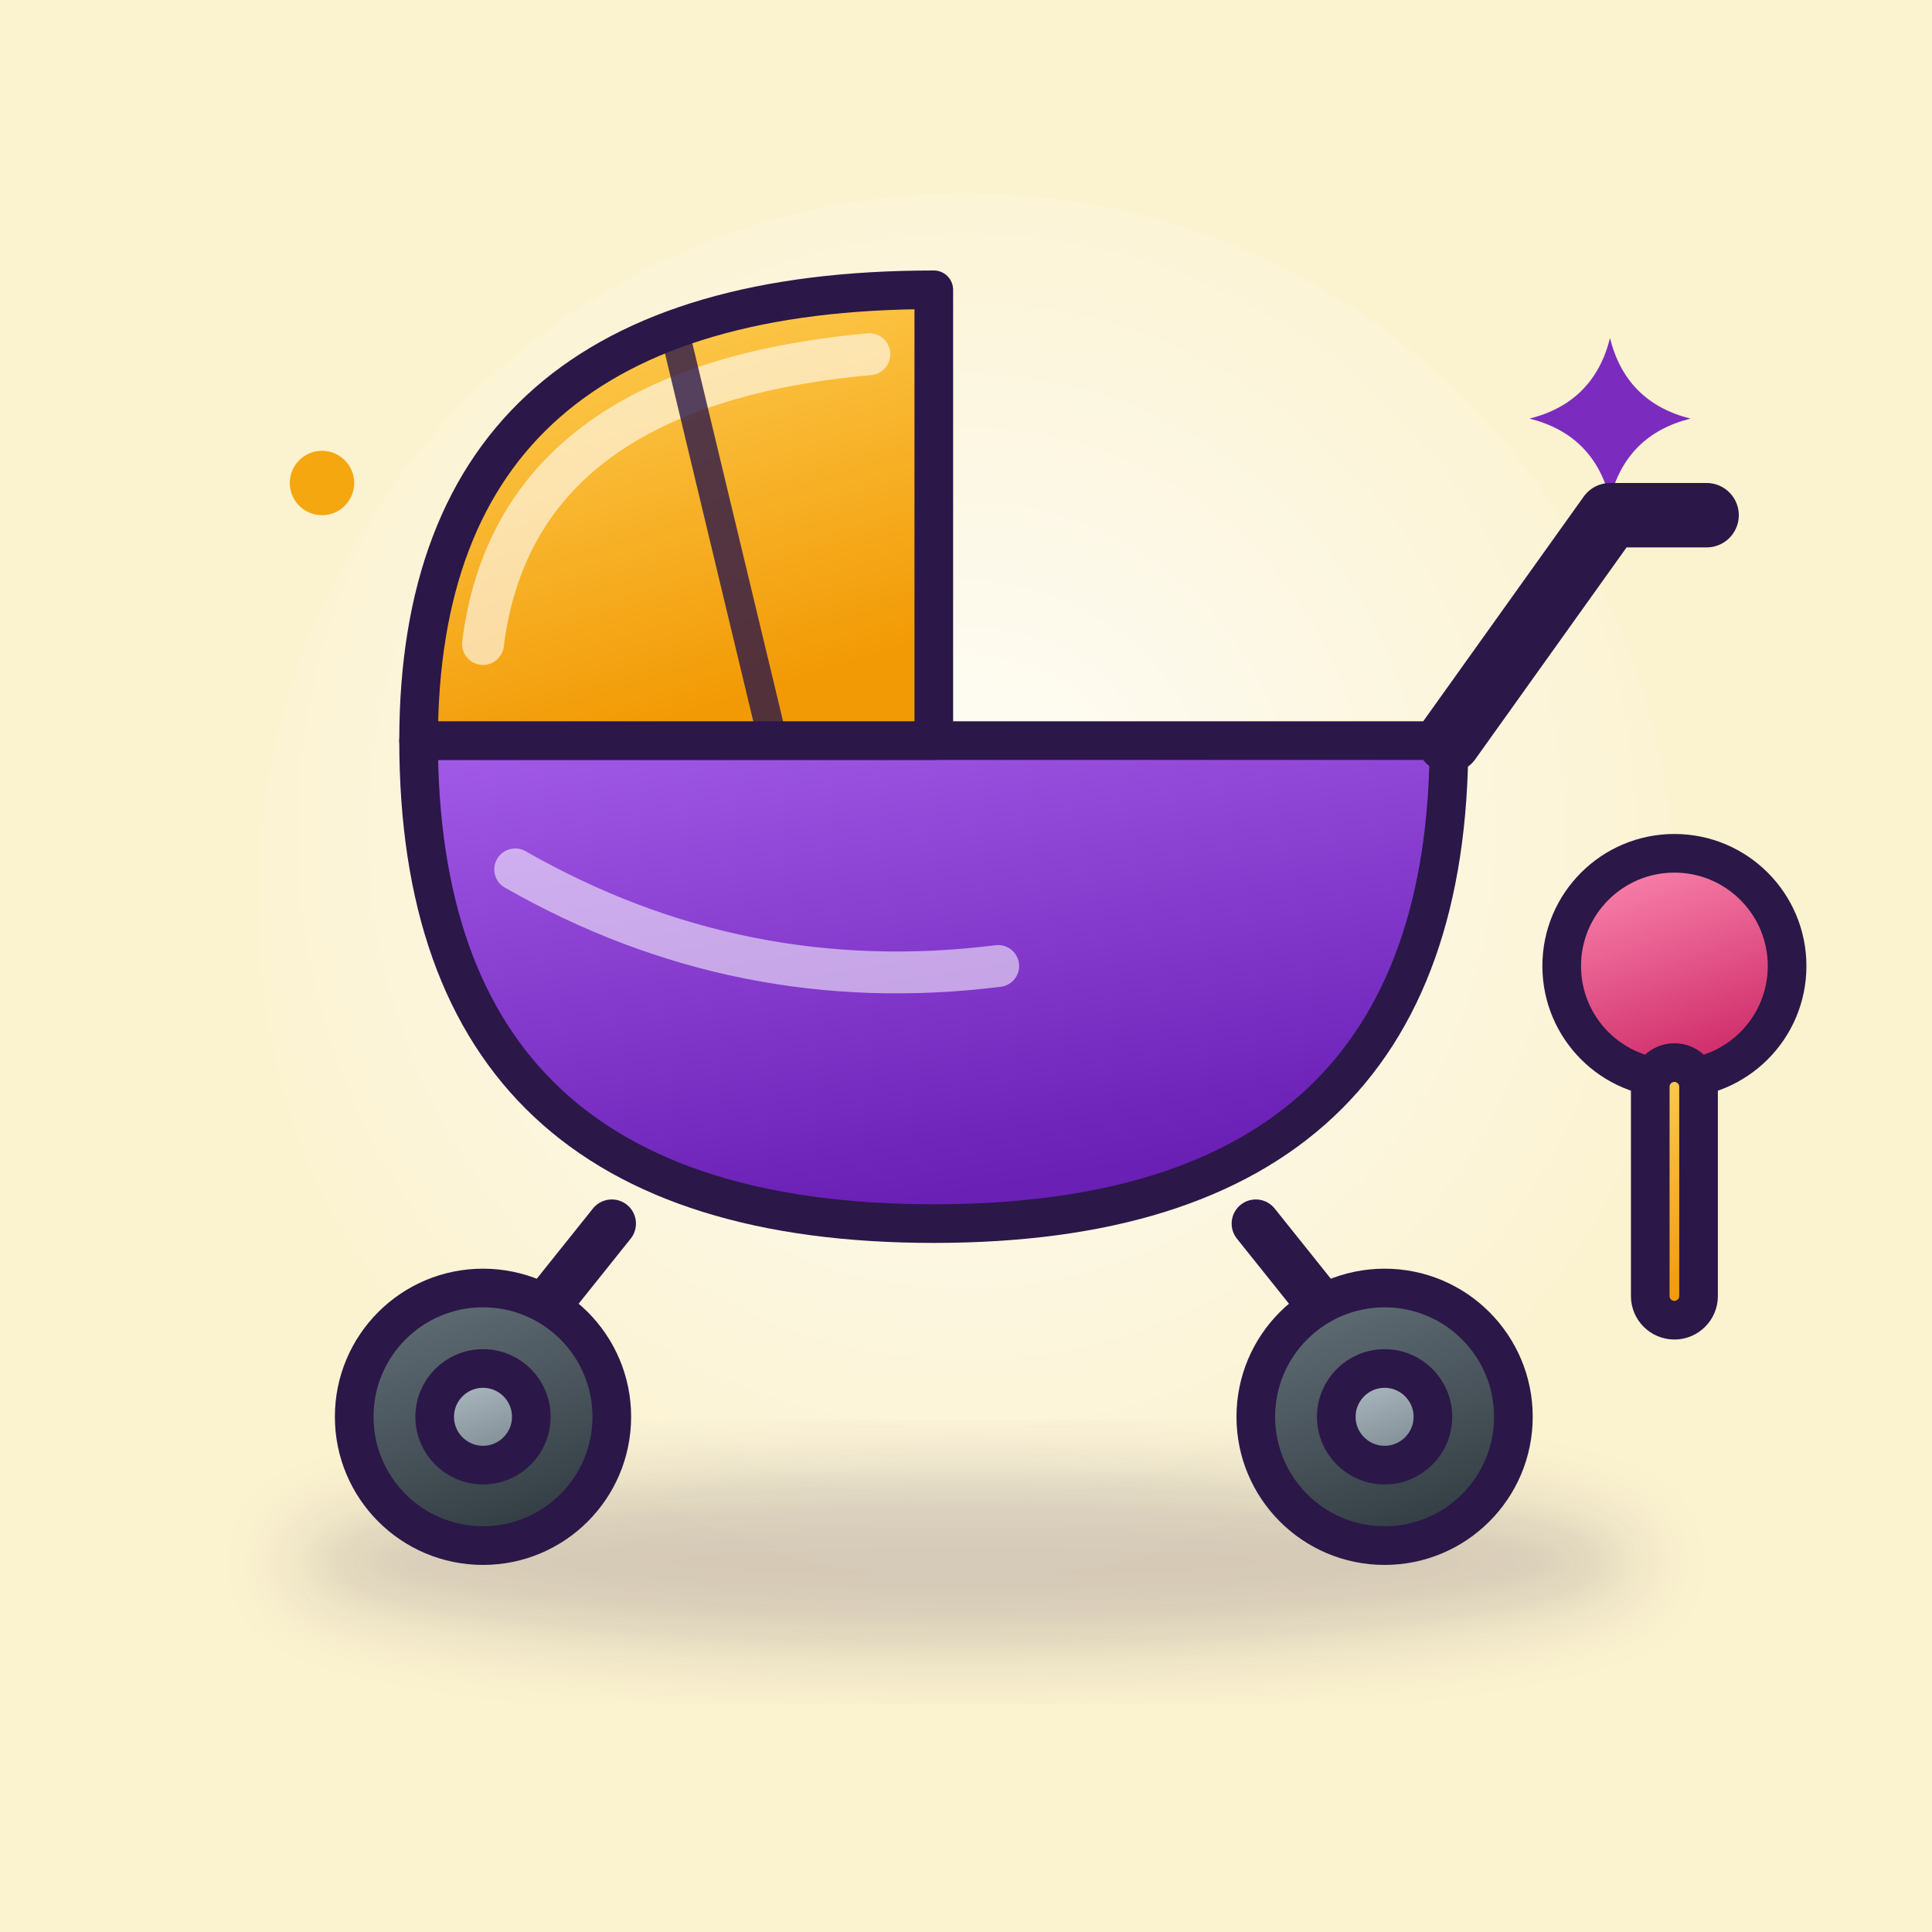
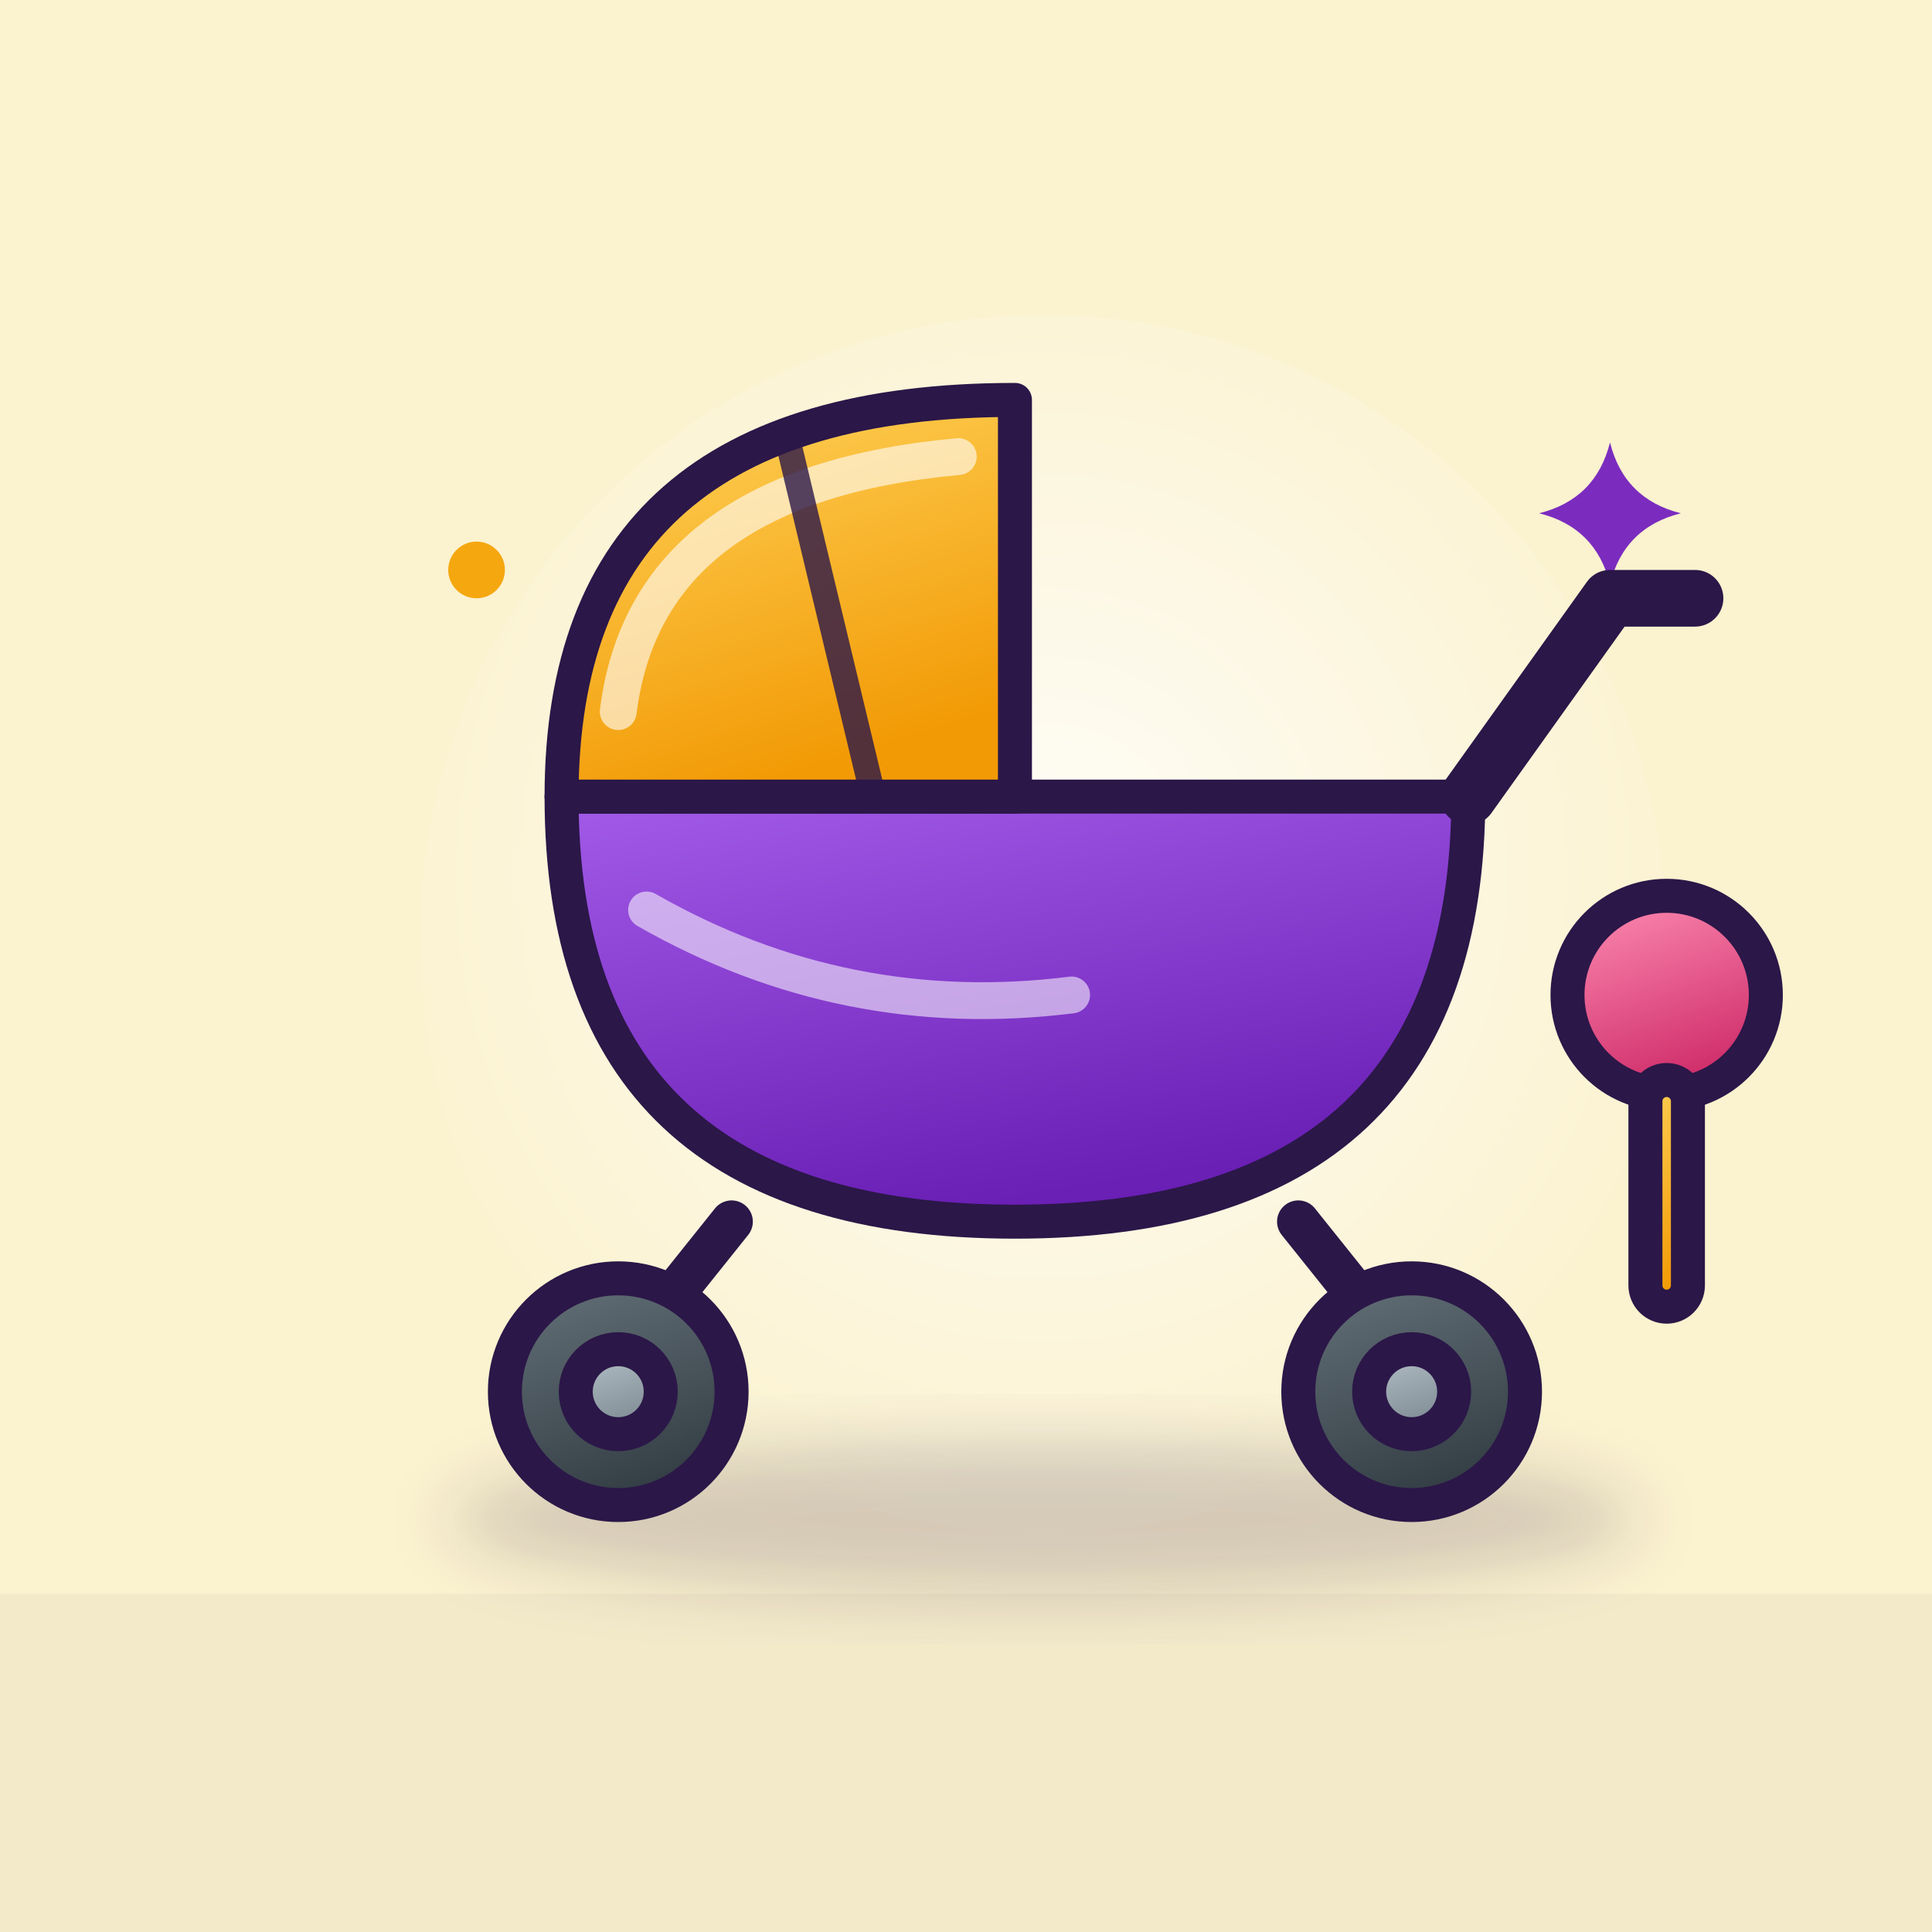
<svg xmlns="http://www.w3.org/2000/svg" viewBox="0 0 120 120" role="img">
  <defs>
    <linearGradient id="pur" x1="0" y1="0" x2="0.35" y2="1">
      <stop offset="0" stop-color="#A35BE8" />
      <stop offset="1" stop-color="#6A1FB5" />
    </linearGradient>
    <linearGradient id="purD" x1="0" y1="0" x2="0.35" y2="1">
      <stop offset="0" stop-color="#7B2CBF" />
      <stop offset="1" stop-color="#4A1287" />
    </linearGradient>
    <linearGradient id="gold" x1="0" y1="0" x2="0.35" y2="1">
      <stop offset="0" stop-color="#FFD45C" />
      <stop offset="1" stop-color="#F29A05" />
    </linearGradient>
    <linearGradient id="goldD" x1="0" y1="0" x2="0.35" y2="1">
      <stop offset="0" stop-color="#F2A20C" />
      <stop offset="1" stop-color="#C97A00" />
    </linearGradient>
    <linearGradient id="slate" x1="0" y1="0" x2="0.35" y2="1">
      <stop offset="0" stop-color="#66737B" />
      <stop offset="1" stop-color="#353F46" />
    </linearGradient>
    <linearGradient id="slateL" x1="0" y1="0" x2="0.35" y2="1">
      <stop offset="0" stop-color="#B8C3CA" />
      <stop offset="1" stop-color="#7F8C94" />
    </linearGradient>
    <linearGradient id="red" x1="0" y1="0" x2="0.35" y2="1">
      <stop offset="0" stop-color="#FF7A66" />
      <stop offset="1" stop-color="#CC3526" />
    </linearGradient>
    <linearGradient id="blue" x1="0" y1="0" x2="0.35" y2="1">
      <stop offset="0" stop-color="#5DB0F5" />
      <stop offset="1" stop-color="#1C64A8" />
    </linearGradient>
    <linearGradient id="green" x1="0" y1="0" x2="0.35" y2="1">
      <stop offset="0" stop-color="#5CC183" />
      <stop offset="1" stop-color="#22794A" />
    </linearGradient>
    <linearGradient id="greenD" x1="0" y1="0" x2="0.35" y2="1">
      <stop offset="0" stop-color="#2F8F57" />
      <stop offset="1" stop-color="#155A33" />
    </linearGradient>
    <linearGradient id="pink" x1="0" y1="0" x2="0.35" y2="1">
      <stop offset="0" stop-color="#FF8FB5" />
      <stop offset="1" stop-color="#D02F6B" />
    </linearGradient>
    <linearGradient id="teal" x1="0" y1="0" x2="0.35" y2="1">
      <stop offset="0" stop-color="#4CC4D2" />
      <stop offset="1" stop-color="#14808E" />
    </linearGradient>
    <linearGradient id="cream" x1="0" y1="0" x2="0.35" y2="1">
      <stop offset="0" stop-color="#FFFFFF" />
      <stop offset="1" stop-color="#E6DEF2" />
    </linearGradient>
    <linearGradient id="brown" x1="0" y1="0" x2="0.35" y2="1">
      <stop offset="0" stop-color="#C68B52" />
      <stop offset="1" stop-color="#7E4F22" />
    </linearGradient>
    <linearGradient id="screen" x1="0" y1="0" x2="0.35" y2="1">
      <stop offset="0" stop-color="#D6EDFF" />
      <stop offset="1" stop-color="#7FBDF2" />
    </linearGradient>
    <linearGradient id="wood" x1="0" y1="0" x2="0.35" y2="1">
      <stop offset="0" stop-color="#E0A869" />
      <stop offset="1" stop-color="#A8692E" />
    </linearGradient>
    <linearGradient id="glow" x1="0" y1="0" x2="0.35" y2="1">
      <stop offset="0" stop-color="#FFF3C4" />
      <stop offset="1" stop-color="#FFD45C" />
    </linearGradient>
    <linearGradient id="skin" x1="0" y1="0" x2="0.35" y2="1">
      <stop offset="0" stop-color="#FFFFFF" />
      <stop offset="1" stop-color="#F1EAF9" />
    </linearGradient>
    <filter id="soft" x="-30%" y="-30%" width="160%" height="160%">
      <feGaussianBlur stdDeviation="2.2" />
    </filter>
    <radialGradient id="halo" cx="0.5" cy="0.45" r="0.55">
      <stop offset="0" stop-color="#FFFFFF" stop-opacity="0.85" />
      <stop offset="1" stop-color="#FFFFFF" stop-opacity="0" />
    </radialGradient>
  </defs>
  <rect width="120" height="120" fill="#FBF2CF" />
-   <circle cx="60" cy="56" r="44" fill="url(#halo)" />
-   <path d="M100 21 Q101 25 105 26 Q101 27 100 31 Q99 27 95 26 Q99 25 100 21 Z" fill="#7B2CBF" stroke="none" />
-   <circle cx="20" cy="30" r="2" fill="#F5A70F" opacity="1" stroke="none" />
-   <ellipse cx="60" cy="97" rx="42" ry="5.5" fill="#2B1748" opacity="0.18" filter="url(#soft)" />
-   <g stroke="#2B1748" stroke-width="2.4" stroke-linejoin="round" stroke-linecap="round">
-     <path d="M26 46 H90 Q90 76 58 76 Q26 76 26 46 Z" fill="url(#pur)" />
-     <path d="M26 46 Q26 18 58 18 L58 46 Z" fill="url(#gold)" />
-     <path d="M30 40 Q32 24 54 22" fill="none" stroke="#FFFFFF" stroke-width="2.6" opacity="0.6" />
-     <path d="M58 18 V46 M42 21 L48 46" stroke-width="1.8" opacity="0.8" />
-     <path d="M32 54 Q46 62 62 60" fill="none" stroke="#FFFFFF" stroke-width="2.6" opacity="0.55" />
-     <path d="M90 46 L100 32 H106" fill="none" stroke-width="4" />
-     <path d="M38 76 L30 86 M78 76 L86 86" stroke-width="3" />
-     <circle cx="30" cy="88" r="8" fill="url(#slate)" />
-     <circle cx="30" cy="88" r="3" fill="url(#slateL)" />
-     <circle cx="86" cy="88" r="8" fill="url(#slate)" />
-     <circle cx="86" cy="88" r="3" fill="url(#slateL)" />
-     <circle cx="104" cy="60" r="7" fill="url(#pink)" />
-     <rect x="102.5" y="66" width="3" height="16" rx="1.5" fill="url(#gold)" />
+   <rect x="0" y="99" width="120" height="21" fill="#2B1748" opacity="0.04" />
+   <g transform="translate(12 9) scale(0.88)">
+     <circle cx="60" cy="56" r="44" fill="url(#halo)" />
+     <path d="M100 21 Q101 25 105 26 Q101 27 100 31 Q99 27 95 26 Q99 25 100 21 Z" fill="#7B2CBF" stroke="none" />
+     <circle cx="20" cy="30" r="2" fill="#F5A70F" opacity="1" stroke="none" />
+     <ellipse cx="60" cy="97" rx="42" ry="5.5" fill="#2B1748" opacity="0.18" filter="url(#soft)" />
+     <g stroke="#2B1748" stroke-width="2.4" stroke-linejoin="round" stroke-linecap="round">
+       <path d="M26 46 H90 Q90 76 58 76 Q26 76 26 46 Z" fill="url(#pur)" />
+       <path d="M26 46 Q26 18 58 18 L58 46 Z" fill="url(#gold)" />
+       <path d="M30 40 Q32 24 54 22" fill="none" stroke="#FFFFFF" stroke-width="2.6" opacity="0.6" />
+       <path d="M58 18 V46 M42 21 L48 46" stroke-width="1.8" opacity="0.8" />
+       <path d="M32 54 Q46 62 62 60" fill="none" stroke="#FFFFFF" stroke-width="2.6" opacity="0.55" />
+       <path d="M90 46 L100 32 H106" fill="none" stroke-width="4" />
+       <path d="M38 76 L30 86 M78 76 L86 86" stroke-width="3" />
+       <circle cx="30" cy="88" r="8" fill="url(#slate)" />
+       <circle cx="30" cy="88" r="3" fill="url(#slateL)" />
+       <circle cx="86" cy="88" r="8" fill="url(#slate)" />
+       <circle cx="86" cy="88" r="3" fill="url(#slateL)" />
+       <circle cx="104" cy="60" r="7" fill="url(#pink)" />
+       <rect x="102.5" y="66" width="3" height="16" rx="1.5" fill="url(#gold)" />
+     </g>
  </g>
</svg>
